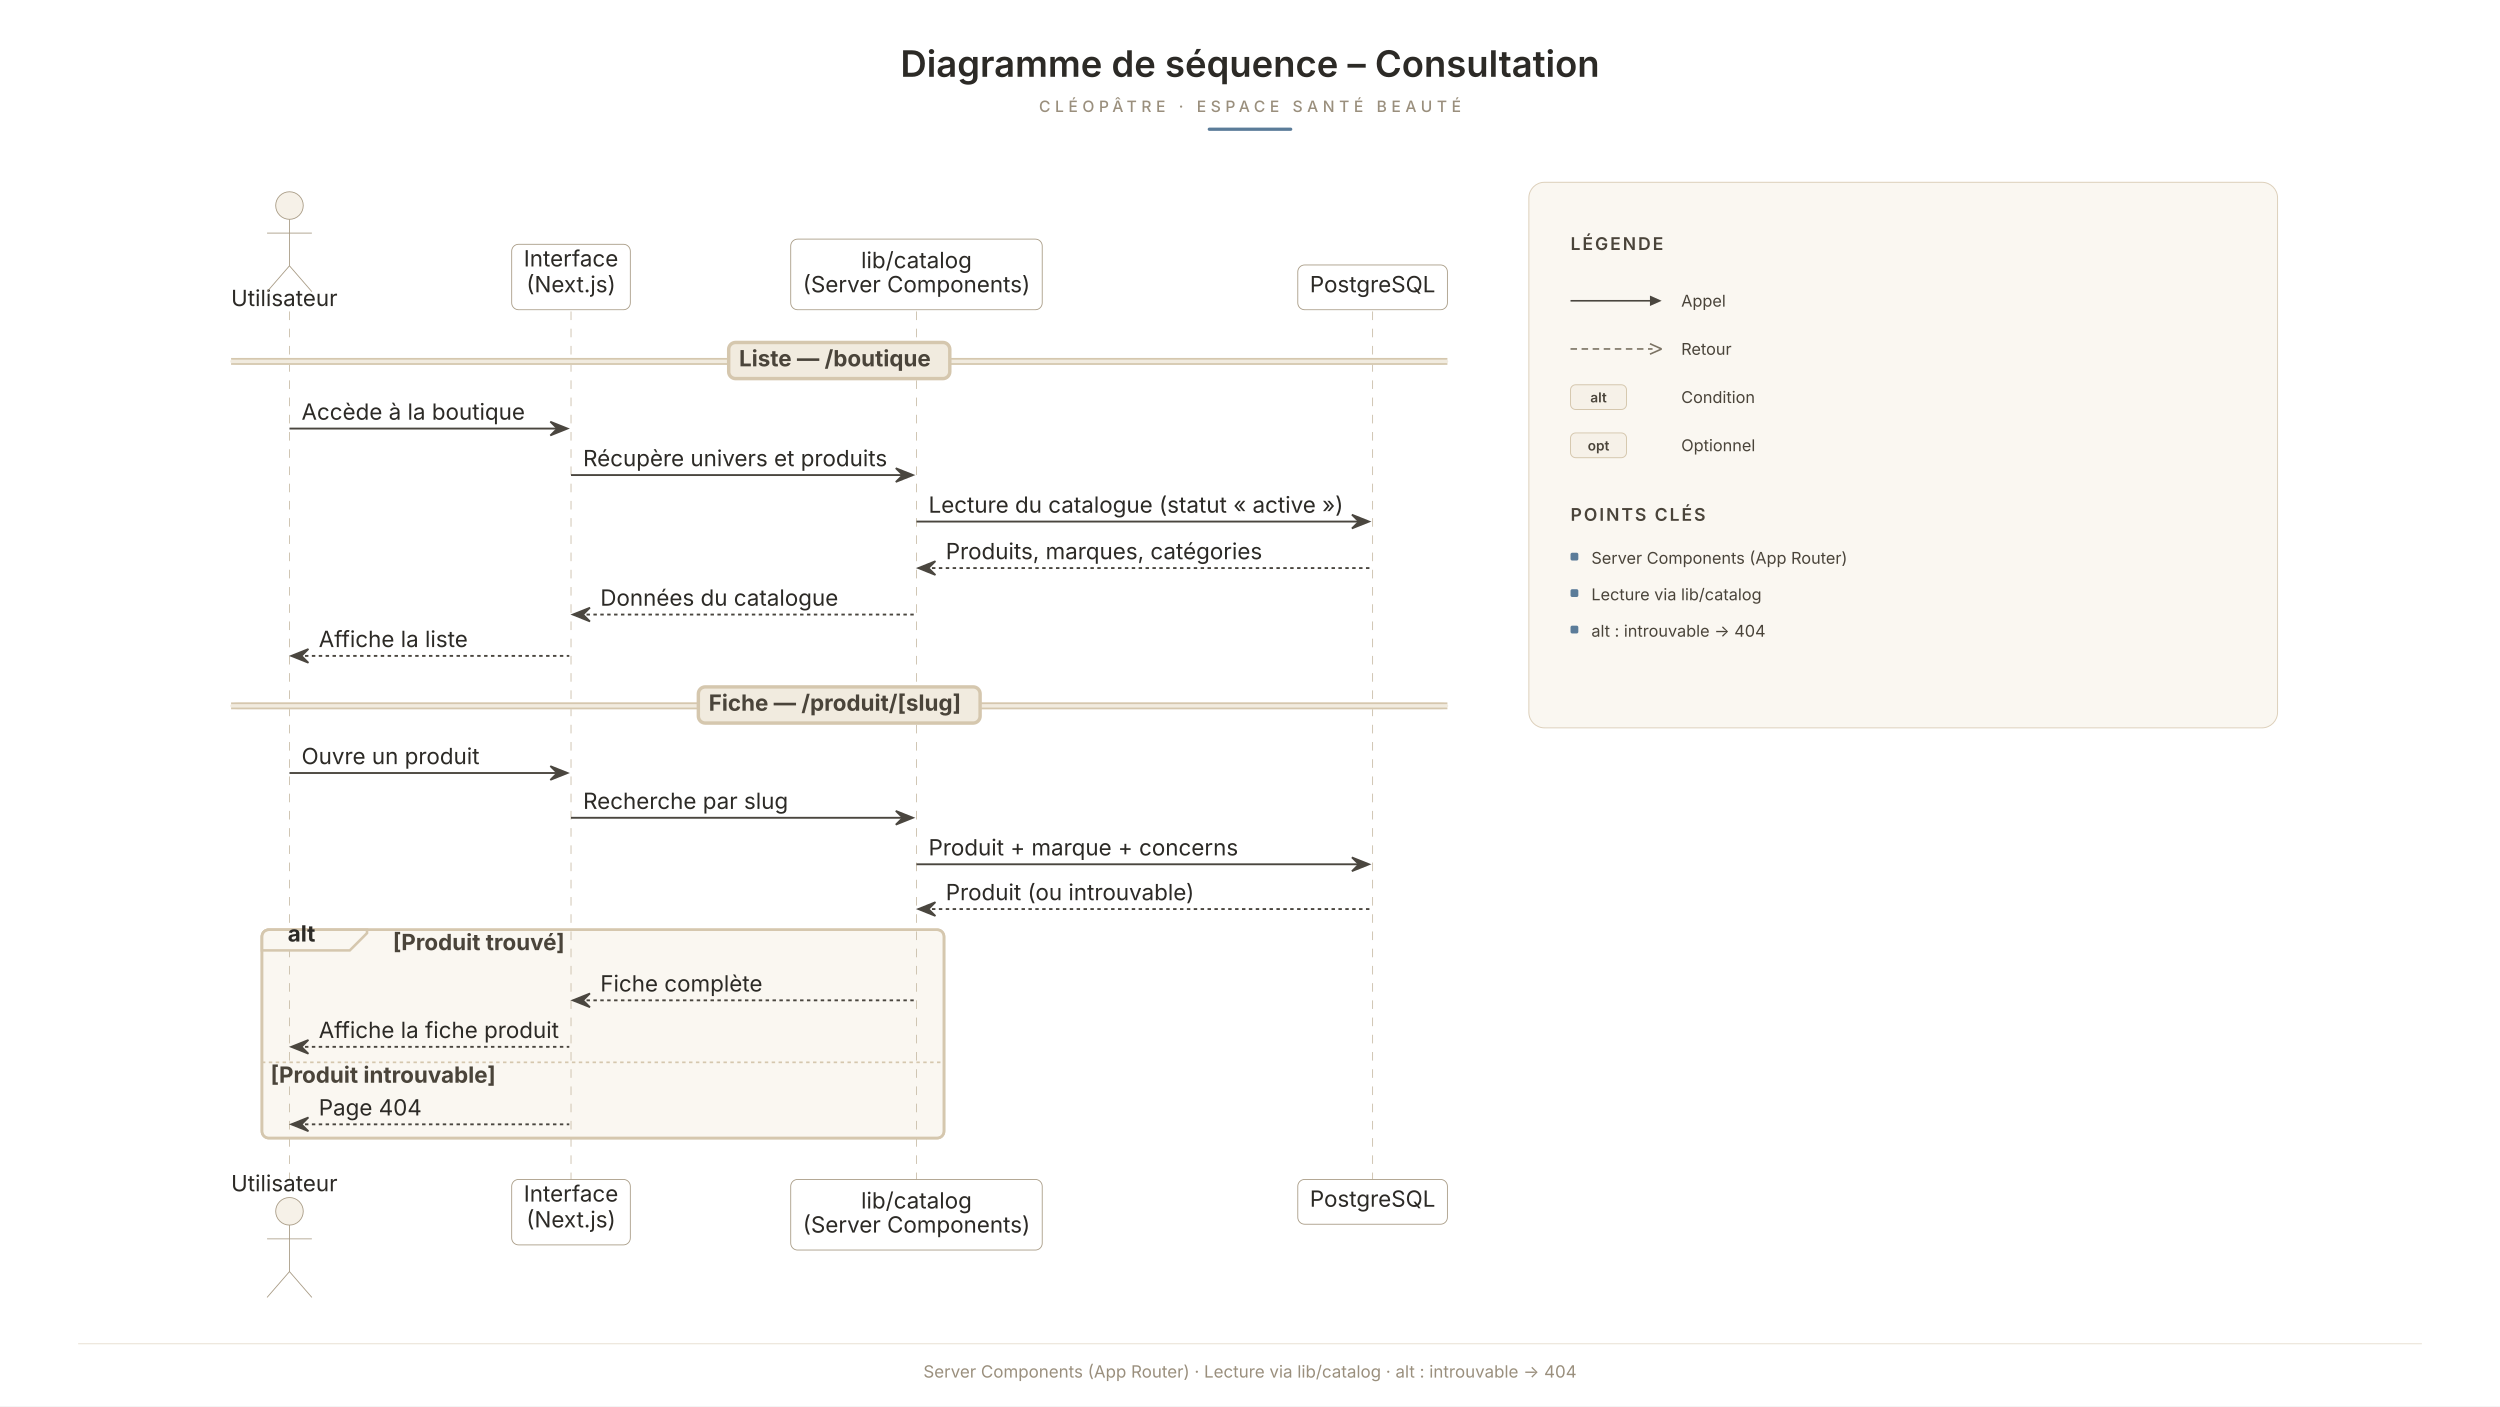
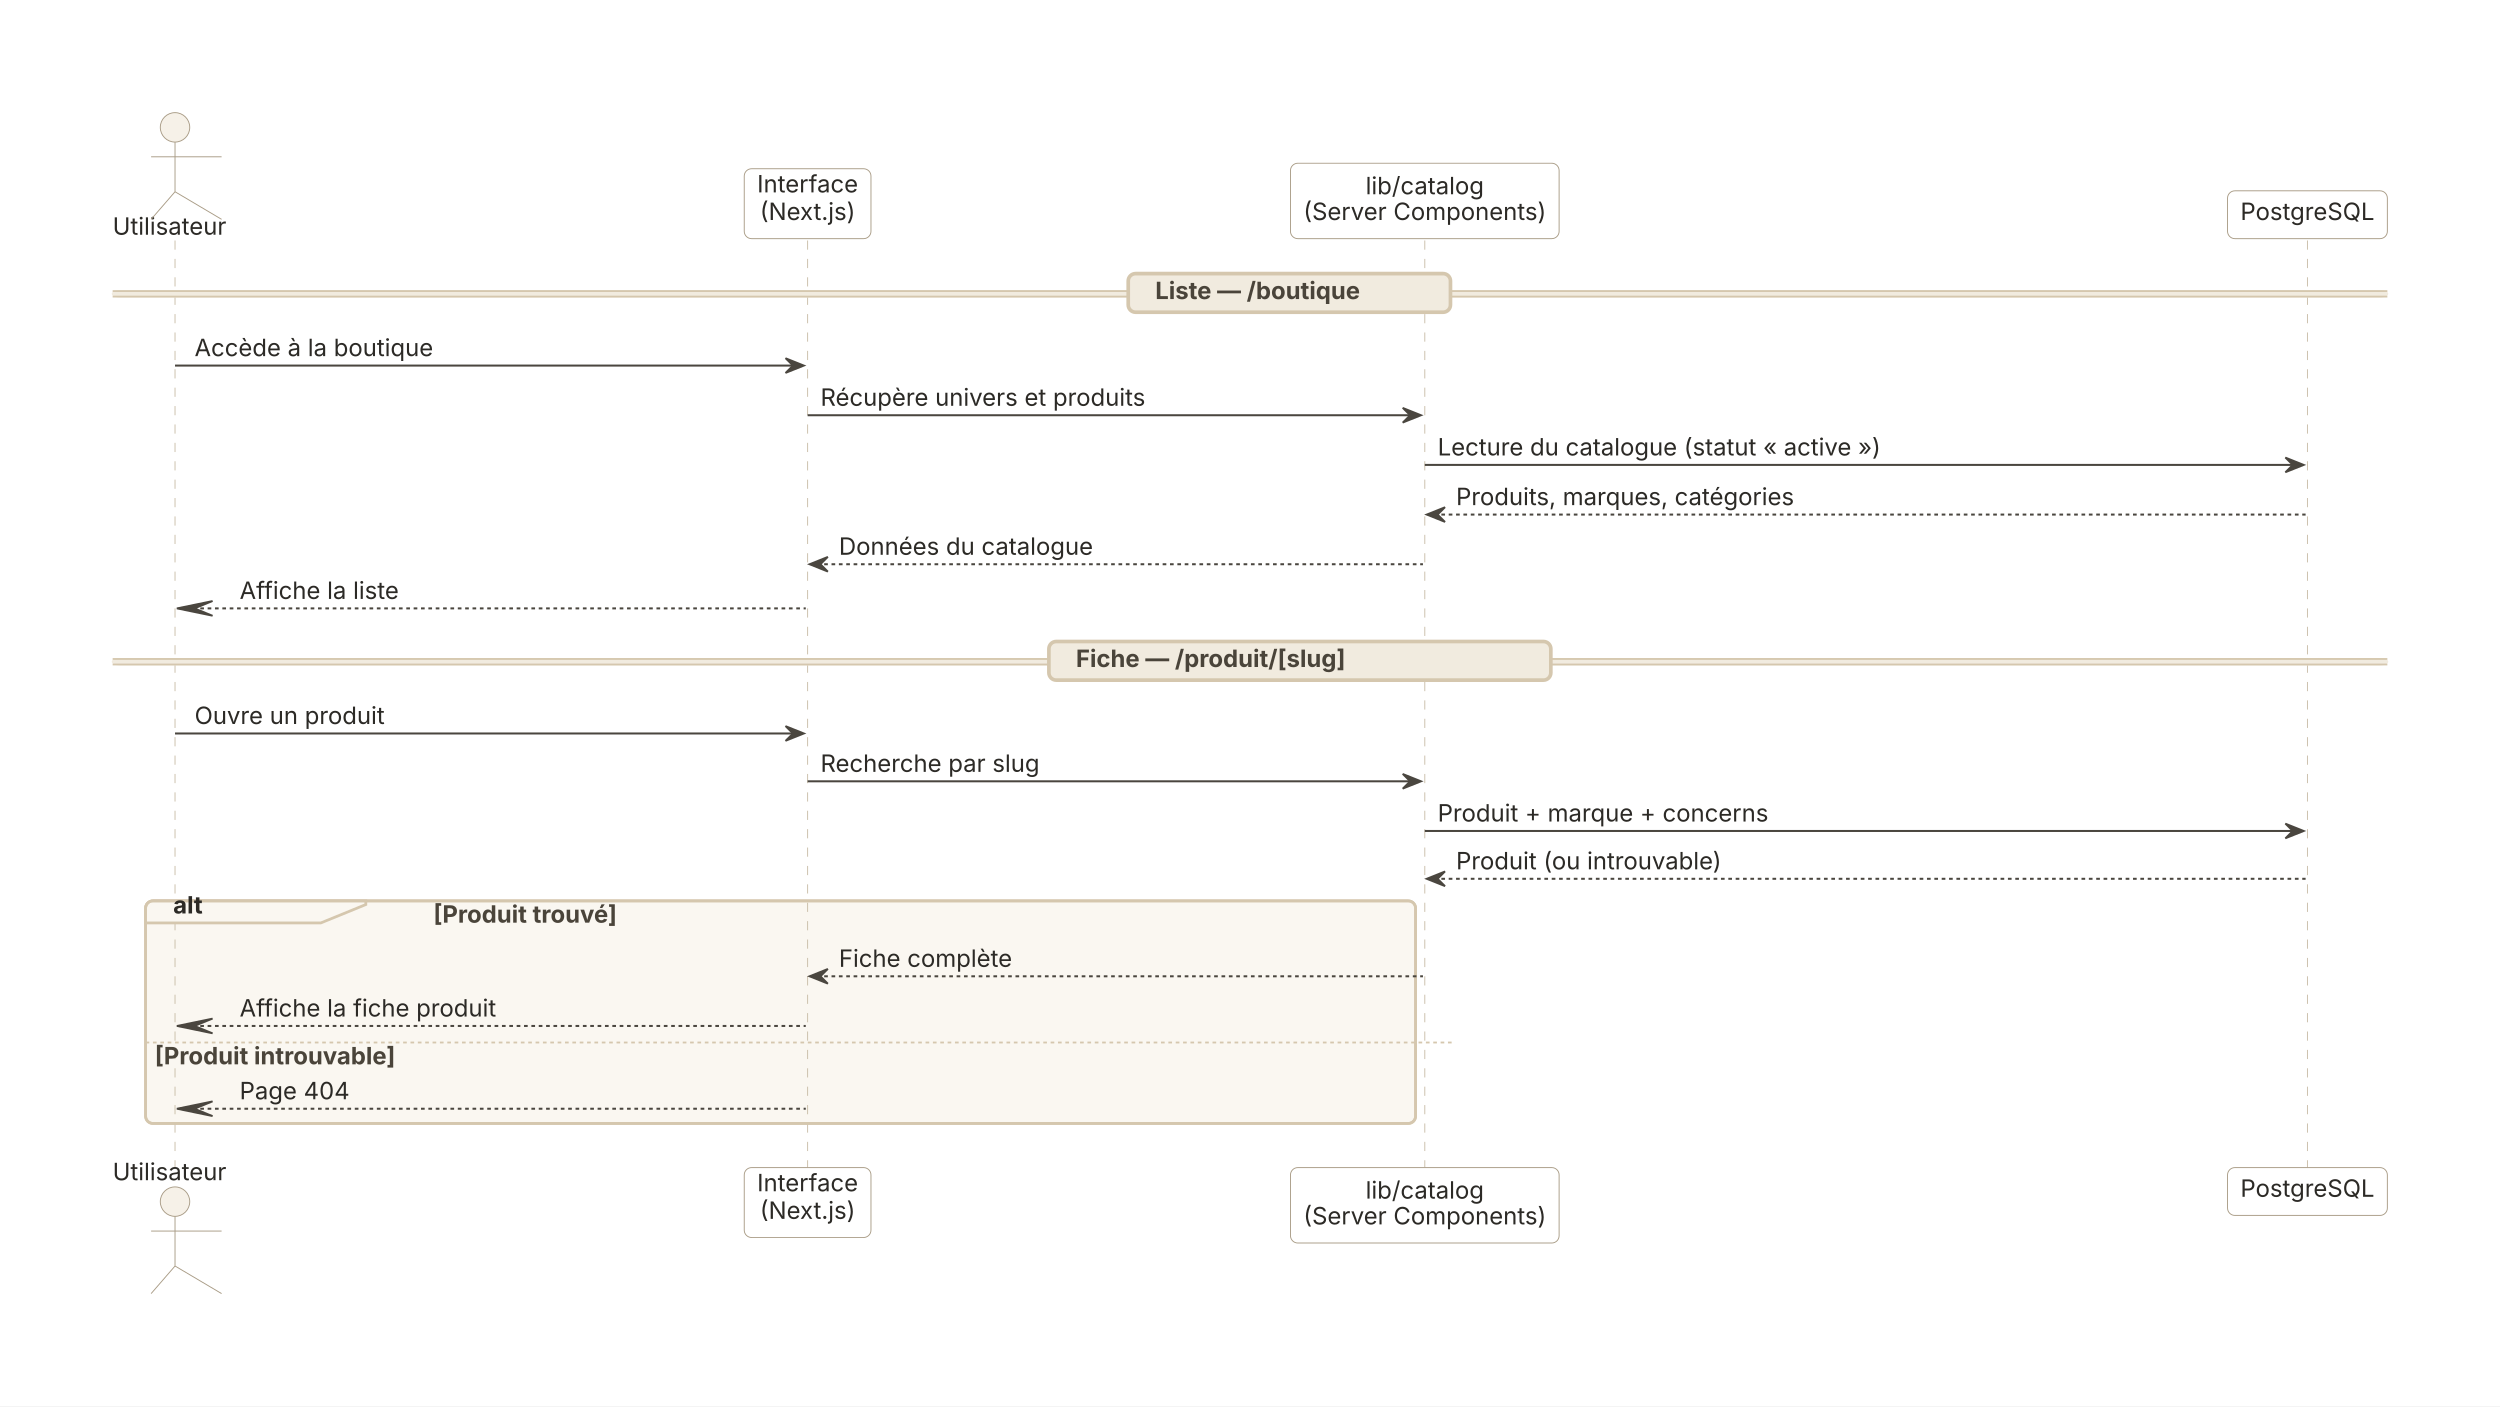
- <svg xmlns="http://www.w3.org/2000/svg" version="1.1" viewBox="0 0 3840 2160" width="3840" height="2160">
+ <svg xmlns="http://www.w3.org/2000/svg" viewBox="0 0 3840 2160" width="3840" height="2160">
  <rect x="0" y="0" width="3840" height="2160" fill="#FFFFFF" />
-   <text x="1920.0" y="118" font-family="Inter" font-size="56" font-weight="600" fill="#2C2A26" text-anchor="middle">Diagramme de séquence – Consultation</text>
-   <text x="1920.0" y="172" font-family="Inter" font-size="24" font-weight="500" letter-spacing="7" fill="#9A8F7D" text-anchor="middle">CLÉOPÂTRE · ESPACE SANTÉ BEAUTÉ</text>
-   <rect x="1855.0" y="196" width="130" height="5" rx="2.5" fill="#5B7C99" />
-   <g transform="translate(341.7,280.0) scale(2.6453)">
+   <g transform="translate(60,60.0014) scale(2.825481)">
    <defs />
    <g>
-       <rect x="22.91" y="434" width="396.07" height="121" rx="4" ry="4" fill="#FAF7F1" stroke="#FAF7F1" stroke-width="1" />
-       <rect x="22.91" y="434" width="396.07" height="121" rx="4" ry="4" fill="#00000000" stroke="#D5C7AE" stroke-width="1.50" />
+       <rect x="57.91" y="468.5" width="690.4" height="121" rx="4" ry="4" fill="#FAF7F1" stroke="#FAF7F1" stroke-width="1" />
+       <rect x="57.91" y="468.5" width="690.4" height="121" rx="4" ry="4" fill="#00000000" stroke="#D5C7AE" stroke-width="1.50" />
      <g>
-         <rect x="35.41" y="75" width="8" height="504" fill="#00000000" stroke="#00000000" stroke-width="0" />
-         <line x1="38.91" y1="75" x2="38.91" y2="579" stroke="#C9BDA8" stroke-width="0.50" stroke-dasharray="5,5" />
+         <rect x="70.41" y="109.5" width="19.59" height="504" fill="#00000000" stroke="#00000000" stroke-width="0" />
+         <line x1="73.91" y1="109.5" x2="73.91" y2="613.5" stroke="#C9BDA8" stroke-width="0.50" stroke-dasharray="5,5" />
      </g>
      <g>
-         <rect x="198.89" y="75" width="8" height="504" fill="#00000000" stroke="#00000000" stroke-width="0" />
-         <line x1="202.39" y1="75" x2="202.39" y2="579" stroke="#C9BDA8" stroke-width="0.50" stroke-dasharray="5,5" />
+         <rect x="414.304" y="109.5" width="8" height="504" fill="#00000000" stroke="#00000000" stroke-width="0" />
+         <line x1="417.804" y1="109.5" x2="417.804" y2="613.5" stroke="#C9BDA8" stroke-width="0.50" stroke-dasharray="5,5" />
      </g>
      <g>
-         <rect x="399.48" y="75" width="8" height="504" fill="#00000000" stroke="#00000000" stroke-width="0" />
-         <line x1="402.98" y1="75" x2="402.98" y2="579" stroke="#C9BDA8" stroke-width="0.50" stroke-dasharray="5,5" />
+         <rect x="749.817" y="109.5" width="8" height="504" fill="#00000000" stroke="#00000000" stroke-width="0" />
+         <line x1="753.317" y1="109.5" x2="753.317" y2="613.5" stroke="#C9BDA8" stroke-width="0.50" stroke-dasharray="5,5" />
      </g>
      <g>
-         <rect x="664.33" y="75" width="8" height="504" fill="#00000000" stroke="#00000000" stroke-width="0" />
-         <line x1="667.83" y1="75" x2="667.83" y2="579" stroke="#C9BDA8" stroke-width="0.50" stroke-dasharray="5,5" />
+         <rect x="1229.65" y="109.5" width="8" height="504" fill="#00000000" stroke="#00000000" stroke-width="0" />
+         <line x1="1233.15" y1="109.5" x2="1233.15" y2="613.5" stroke="#C9BDA8" stroke-width="0.50" stroke-dasharray="5,5" />
      </g>
-       <text x="5" y="71.86" font-size="13" fill="#2C2A26" xml:space="preserve" style="white-space: pre" font-family="Inter">Utilisateur</text>
-       <circle cx="38.91" cy="13.50" r="8" fill="#F6F1E8" stroke="#A89B85" stroke-width="0.50" />
-       <path d="M38.91,21.50 L38.91,48.50 M25.91,29.50 L51.91,29.50 M38.91,48.50 L25.91,63.50 M38.91,48.50 L51.91,63.50" fill="#00000000" stroke="#A89B85" stroke-width="0.50" />
-       <rect x="167.94" y="36" width="68.89" height="38" rx="4" ry="4" fill="#FFFFFF" stroke="#A89B85" stroke-width="0.50" />
-       <text x="174.94" y="48.86" font-size="13" fill="#2C2A26" xml:space="preserve" style="white-space: pre" font-family="Inter">Interface</text>
-       <text x="176.43" y="63.86" font-size="13" fill="#2C2A26" xml:space="preserve" style="white-space: pre" font-family="Inter">(Next.js)</text>
-       <rect x="329.96" y="33" width="146.04" height="41" rx="4" ry="4" fill="#FFFFFF" stroke="#A89B85" stroke-width="0.50" />
-       <text x="370.81" y="49.86" font-size="13" fill="#2C2A26" xml:space="preserve" style="white-space: pre" font-family="Inter">lib/catalog</text>
-       <text x="336.96" y="63.86" font-size="13" fill="#2C2A26" xml:space="preserve" style="white-space: pre" font-family="Inter">(Server Components)</text>
-       <rect x="624.39" y="48" width="86.88" height="26" rx="4" ry="4" fill="#FFFFFF" stroke="#A89B85" stroke-width="0.50" />
-       <text x="631.39" y="63.86" font-size="13" fill="#2C2A26" xml:space="preserve" style="white-space: pre" font-family="Inter">PostgreSQL</text>
-       <text x="5" y="585.86" font-size="13" fill="#2C2A26" xml:space="preserve" style="white-space: pre" font-family="Inter">Utilisateur</text>
-       <circle cx="38.91" cy="597.50" r="8" fill="#F6F1E8" stroke="#A89B85" stroke-width="0.50" />
-       <path d="M38.91,605.50 L38.91,632.50 M25.91,613.50 L51.91,613.50 M38.91,632.50 L25.91,647.50 M38.91,632.50 L51.91,647.50" fill="#00000000" stroke="#A89B85" stroke-width="0.50" />
-       <rect x="167.94" y="579" width="68.89" height="38" rx="4" ry="4" fill="#FFFFFF" stroke="#A89B85" stroke-width="0.50" />
-       <text x="174.94" y="591.86" font-size="13" fill="#2C2A26" xml:space="preserve" style="white-space: pre" font-family="Inter">Interface</text>
-       <text x="176.43" y="606.86" font-size="13" fill="#2C2A26" xml:space="preserve" style="white-space: pre" font-family="Inter">(Next.js)</text>
-       <rect x="329.96" y="579" width="146.04" height="41" rx="4" ry="4" fill="#FFFFFF" stroke="#A89B85" stroke-width="0.50" />
-       <text x="370.81" y="595.86" font-size="13" fill="#2C2A26" xml:space="preserve" style="white-space: pre" font-family="Inter">lib/catalog</text>
-       <text x="336.96" y="609.86" font-size="13" fill="#2C2A26" xml:space="preserve" style="white-space: pre" font-family="Inter">(Server Components)</text>
-       <rect x="624.39" y="579" width="86.88" height="26" rx="4" ry="4" fill="#FFFFFF" stroke="#A89B85" stroke-width="0.50" />
-       <text x="631.39" y="594.86" font-size="13" fill="#2C2A26" xml:space="preserve" style="white-space: pre" font-family="Inter">PostgreSQL</text>
-       <rect x="5" y="102.50" width="706.27" height="3" rx="4" ry="4" fill="#F1EBDF" stroke="#F1EBDF" stroke-width="1" />
-       <line x1="5" y1="102.50" x2="711.27" y2="102.50" stroke="#D5C7AE" stroke-width="1" />
-       <line x1="5" y1="105.50" x2="711.27" y2="105.50" stroke="#D5C7AE" stroke-width="1" />
-       <rect x="293.94" y="93" width="128.39" height="21" rx="4" ry="4" fill="#F1EBDF" stroke="#D5C7AE" stroke-width="2" />
-       <text x="299.94" y="106.86" font-size="13" fill="#4A443A" xml:space="preserve" style="white-space: pre" font-weight="bold" font-family="Inter">Liste — /boutique </text>
-       <polygon points="190.39,139 200.39,143 190.39,147 194.39,143" fill="#4A463F" stroke="#4A463F" stroke-width="1" />
-       <line x1="38.91" y1="143" x2="196.39" y2="143" stroke="#4A463F" stroke-width="1.10" />
-       <text x="45.91" y="137.86" font-size="13" fill="#2C2A26" xml:space="preserve" style="white-space: pre" font-family="Inter">Accède à la boutique</text>
-       <polygon points="390.98,166 400.98,170 390.98,174 394.98,170" fill="#4A463F" stroke="#4A463F" stroke-width="1" />
-       <line x1="202.39" y1="170" x2="396.98" y2="170" stroke="#4A463F" stroke-width="1.10" />
-       <text x="209.39" y="164.86" font-size="13" fill="#2C2A26" xml:space="preserve" style="white-space: pre" font-family="Inter">Récupère univers et produits</text>
-       <polygon points="655.83,193 665.83,197 655.83,201 659.83,197" fill="#4A463F" stroke="#4A463F" stroke-width="1" />
-       <line x1="402.98" y1="197" x2="661.83" y2="197" stroke="#4A463F" stroke-width="1.10" />
-       <text x="409.98" y="191.86" font-size="13" fill="#2C2A26" xml:space="preserve" style="white-space: pre" font-family="Inter">Lecture du catalogue (statut « active »)</text>
-       <polygon points="413.98,220 403.98,224 413.98,228 409.98,224" fill="#4A463F" stroke="#4A463F" stroke-width="1" />
-       <line x1="407.98" y1="224" x2="666.83" y2="224" stroke="#4A463F" stroke-width="1.10" stroke-dasharray="2,2" />
-       <text x="419.98" y="218.86" font-size="13" fill="#2C2A26" xml:space="preserve" style="white-space: pre" font-family="Inter">Produits, marques, catégories</text>
-       <polygon points="213.39,247 203.39,251 213.39,255 209.39,251" fill="#4A463F" stroke="#4A463F" stroke-width="1" />
-       <line x1="207.39" y1="251" x2="401.98" y2="251" stroke="#4A463F" stroke-width="1.10" stroke-dasharray="2,2" />
-       <text x="219.39" y="245.86" font-size="13" fill="#2C2A26" xml:space="preserve" style="white-space: pre" font-family="Inter">Données du catalogue</text>
-       <polygon points="49.91,271 39.91,275 49.91,279 45.91,275" fill="#4A463F" stroke="#4A463F" stroke-width="1" />
-       <line x1="43.91" y1="275" x2="201.39" y2="275" stroke="#4A463F" stroke-width="1.10" stroke-dasharray="2,2" />
-       <text x="55.91" y="269.86" font-size="13" fill="#2C2A26" xml:space="preserve" style="white-space: pre" font-family="Inter">Affiche la liste</text>
-       <rect x="5" y="302.50" width="706.27" height="3" rx="4" ry="4" fill="#F1EBDF" stroke="#F1EBDF" stroke-width="1" />
-       <line x1="5" y1="302.50" x2="711.27" y2="302.50" stroke="#D5C7AE" stroke-width="1" />
-       <line x1="5" y1="305.50" x2="711.27" y2="305.50" stroke="#D5C7AE" stroke-width="1" />
-       <rect x="276.33" y="293" width="163.60" height="21" rx="4" ry="4" fill="#F1EBDF" stroke="#D5C7AE" stroke-width="2" />
-       <text x="282.33" y="306.86" font-size="13" fill="#4A443A" xml:space="preserve" style="white-space: pre" font-weight="bold" font-family="Inter">Fiche — /produit/[slug] </text>
-       <polygon points="190.39,339 200.39,343 190.39,347 194.39,343" fill="#4A463F" stroke="#4A463F" stroke-width="1" />
-       <line x1="38.91" y1="343" x2="196.39" y2="343" stroke="#4A463F" stroke-width="1.10" />
-       <text x="45.91" y="337.86" font-size="13" fill="#2C2A26" xml:space="preserve" style="white-space: pre" font-family="Inter">Ouvre un produit</text>
-       <polygon points="390.98,365 400.98,369 390.98,373 394.98,369" fill="#4A463F" stroke="#4A463F" stroke-width="1" />
-       <line x1="202.39" y1="369" x2="396.98" y2="369" stroke="#4A463F" stroke-width="1.10" />
-       <text x="209.39" y="363.86" font-size="13" fill="#2C2A26" xml:space="preserve" style="white-space: pre" font-family="Inter">Recherche par slug</text>
-       <polygon points="655.83,392 665.83,396 655.83,400 659.83,396" fill="#4A463F" stroke="#4A463F" stroke-width="1" />
-       <line x1="402.98" y1="396" x2="661.83" y2="396" stroke="#4A463F" stroke-width="1.10" />
-       <text x="409.98" y="390.86" font-size="13" fill="#2C2A26" xml:space="preserve" style="white-space: pre" font-family="Inter">Produit + marque + concerns</text>
-       <polygon points="413.98,418 403.98,422 413.98,426 409.98,422" fill="#4A463F" stroke="#4A463F" stroke-width="1" />
-       <line x1="407.98" y1="422" x2="666.83" y2="422" stroke="#4A463F" stroke-width="1.10" stroke-dasharray="2,2" />
-       <text x="419.98" y="416.86" font-size="13" fill="#2C2A26" xml:space="preserve" style="white-space: pre" font-family="Inter">Produit (ou introuvable)</text>
-       <path d="M26.91,434 L83.93,434 L83.93,436 L73.93,446 L22.91,446 L22.91,438 A4,4 0 0 1 26.91,434" fill="#FAF7F1" stroke="#D5C7AE" stroke-width="1.50" />
-       <rect x="22.91" y="434" width="396.07" height="121" rx="4" ry="4" fill="#00000000" stroke="#D5C7AE" stroke-width="1.50" />
-       <text x="37.91" y="440.86" font-size="13" fill="#2C2A26" xml:space="preserve" style="white-space: pre" font-weight="bold" font-family="Inter">alt</text>
-       <text x="98.93" y="445.86" font-size="13" fill="#4A443A" xml:space="preserve" style="white-space: pre" font-weight="bold" font-family="Inter">[Produit trouvé]</text>
-       <polygon points="213.39,471 203.39,475 213.39,479 209.39,475" fill="#4A463F" stroke="#4A463F" stroke-width="1" />
-       <line x1="207.39" y1="475" x2="401.98" y2="475" stroke="#4A463F" stroke-width="1.10" stroke-dasharray="2,2" />
-       <text x="219.39" y="469.86" font-size="13" fill="#2C2A26" xml:space="preserve" style="white-space: pre" font-family="Inter">Fiche complète</text>
-       <polygon points="49.91,498 39.91,502 49.91,506 45.91,502" fill="#4A463F" stroke="#4A463F" stroke-width="1" />
-       <line x1="43.91" y1="502" x2="201.39" y2="502" stroke="#4A463F" stroke-width="1.10" stroke-dasharray="2,2" />
-       <text x="55.91" y="496.86" font-size="13" fill="#2C2A26" xml:space="preserve" style="white-space: pre" font-family="Inter">Affiche la fiche produit</text>
-       <line x1="22.91" y1="511" x2="418.98" y2="511" stroke="#D5C7AE" stroke-width="1" stroke-dasharray="2,2" />
-       <text x="27.91" y="522.86" font-size="13" fill="#4A443A" xml:space="preserve" style="white-space: pre" font-weight="bold" font-family="Inter">[Produit introuvable]</text>
-       <polygon points="49.91,543 39.91,547 49.91,551 45.91,547" fill="#4A463F" stroke="#4A463F" stroke-width="1" />
-       <line x1="43.91" y1="547" x2="201.39" y2="547" stroke="#4A463F" stroke-width="1.10" stroke-dasharray="2,2" />
-       <text x="55.91" y="541.86" font-size="13" fill="#2C2A26" xml:space="preserve" style="white-space: pre" font-family="Inter">Page 404</text>
+       <text x="40" y="106.36" font-size="13" fill="#2C2A26" xml:space="preserve" style="white-space: pre" font-family="Inter">Utilisateur</text>
+       <circle cx="73.91" cy="48" r="8" fill="#F6F1E8" stroke="#A89B85" stroke-width="0.50" />
+       <path d="M73.91,56 L73.91,83 M60.91,64 L99.225,64 M73.91,83 L60.91,98 M73.91,83 L99.225,98" fill="#00000000" stroke="#A89B85" stroke-width="0.50" />
+       <rect x="383.354" y="70.5" width="68.89" height="38" rx="4" ry="4" fill="#FFFFFF" stroke="#A89B85" stroke-width="0.50" />
+       <text x="390.354" y="83.36" font-size="13" fill="#2C2A26" xml:space="preserve" style="white-space: pre" font-family="Inter">Interface</text>
+       <text x="391.844" y="98.36" font-size="13" fill="#2C2A26" xml:space="preserve" style="white-space: pre" font-family="Inter">(Next.js)</text>
+       <rect x="680.297" y="67.5" width="146.04" height="41" rx="4" ry="4" fill="#FFFFFF" stroke="#A89B85" stroke-width="0.50" />
+       <text x="721.147" y="84.36" font-size="13" fill="#2C2A26" xml:space="preserve" style="white-space: pre" font-family="Inter">lib/catalog</text>
+       <text x="687.297" y="98.36" font-size="13" fill="#2C2A26" xml:space="preserve" style="white-space: pre" font-family="Inter">(Server Components)</text>
+       <rect x="1189.71" y="82.5" width="86.88" height="26" rx="4" ry="4" fill="#FFFFFF" stroke="#A89B85" stroke-width="0.50" />
+       <text x="1196.71" y="98.36" font-size="13" fill="#2C2A26" xml:space="preserve" style="white-space: pre" font-family="Inter">PostgreSQL</text>
+       <text x="40" y="620.36" font-size="13" fill="#2C2A26" xml:space="preserve" style="white-space: pre" font-family="Inter">Utilisateur</text>
+       <circle cx="73.91" cy="632" r="8" fill="#F6F1E8" stroke="#A89B85" stroke-width="0.50" />
+       <path d="M73.91,640 L73.91,667 M60.91,648 L99.225,648 M73.91,667 L60.91,682 M73.91,667 L99.225,682" fill="#00000000" stroke="#A89B85" stroke-width="0.50" />
+       <rect x="383.354" y="613.5" width="68.89" height="38" rx="4" ry="4" fill="#FFFFFF" stroke="#A89B85" stroke-width="0.50" />
+       <text x="390.354" y="626.36" font-size="13" fill="#2C2A26" xml:space="preserve" style="white-space: pre" font-family="Inter">Interface</text>
+       <text x="391.844" y="641.36" font-size="13" fill="#2C2A26" xml:space="preserve" style="white-space: pre" font-family="Inter">(Next.js)</text>
+       <rect x="680.297" y="613.5" width="146.04" height="41" rx="4" ry="4" fill="#FFFFFF" stroke="#A89B85" stroke-width="0.50" />
+       <text x="721.147" y="630.36" font-size="13" fill="#2C2A26" xml:space="preserve" style="white-space: pre" font-family="Inter">lib/catalog</text>
+       <text x="687.297" y="644.36" font-size="13" fill="#2C2A26" xml:space="preserve" style="white-space: pre" font-family="Inter">(Server Components)</text>
+       <rect x="1189.71" y="613.5" width="86.88" height="26" rx="4" ry="4" fill="#FFFFFF" stroke="#A89B85" stroke-width="0.50" />
+       <text x="1196.71" y="629.36" font-size="13" fill="#2C2A26" xml:space="preserve" style="white-space: pre" font-family="Inter">PostgreSQL</text>
+       <rect x="40" y="137" width="1236.59" height="3" rx="4" ry="4" fill="#F1EBDF" stroke="#F1EBDF" stroke-width="1" />
+       <line x1="40" y1="137" x2="1276.59" y2="137" stroke="#D5C7AE" stroke-width="1" />
+       <line x1="40" y1="140" x2="1276.59" y2="140" stroke="#D5C7AE" stroke-width="1" />
+       <rect x="592.093" y="127.5" width="175.181" height="21" rx="4" ry="4" fill="#F1EBDF" stroke="#D5C7AE" stroke-width="2" />
+       <text x="606.785" y="141.36" font-size="13" fill="#4A443A" xml:space="preserve" style="white-space: pre" font-weight="bold" font-family="Inter">Liste — /boutique </text>
+       <polygon points="405.804,173.5 415.804,177.5 405.804,181.5 409.804,177.5" fill="#4A463F" stroke="#4A463F" stroke-width="1" />
+       <line x1="73.91" y1="177.5" x2="411.804" y2="177.5" stroke="#4A463F" stroke-width="1.10" />
+       <text x="84.532" y="172.36" font-size="13" fill="#2C2A26" xml:space="preserve" style="white-space: pre" font-family="Inter">Accède à la boutique</text>
+       <polygon points="741.317,200.5 751.317,204.5 741.317,208.5 745.317,204.5" fill="#4A463F" stroke="#4A463F" stroke-width="1" />
+       <line x1="417.804" y1="204.5" x2="747.317" y2="204.5" stroke="#4A463F" stroke-width="1.10" />
+       <text x="424.804" y="199.36" font-size="13" fill="#2C2A26" xml:space="preserve" style="white-space: pre" font-family="Inter">Récupère univers et produits</text>
+       <polygon points="1221.15,227.5 1231.15,231.5 1221.15,235.5 1225.15,231.5" fill="#4A463F" stroke="#4A463F" stroke-width="1" />
+       <line x1="753.317" y1="231.5" x2="1227.15" y2="231.5" stroke="#4A463F" stroke-width="1.10" />
+       <text x="760.317" y="226.36" font-size="13" fill="#2C2A26" xml:space="preserve" style="white-space: pre" font-family="Inter">Lecture du catalogue (statut « active »)</text>
+       <polygon points="764.317,254.5 754.317,258.5 764.317,262.5 760.317,258.5" fill="#4A463F" stroke="#4A463F" stroke-width="1" />
+       <line x1="758.317" y1="258.5" x2="1232.15" y2="258.5" stroke="#4A463F" stroke-width="1.10" stroke-dasharray="2,2" />
+       <text x="770.317" y="253.36" font-size="13" fill="#2C2A26" xml:space="preserve" style="white-space: pre" font-family="Inter">Produits, marques, catégories</text>
+       <polygon points="428.804,281.5 418.804,285.5 428.804,289.5 424.804,285.5" fill="#4A463F" stroke="#4A463F" stroke-width="1" />
+       <line x1="422.804" y1="285.5" x2="752.317" y2="285.5" stroke="#4A463F" stroke-width="1.10" stroke-dasharray="2,2" />
+       <text x="434.804" y="280.36" font-size="13" fill="#2C2A26" xml:space="preserve" style="white-space: pre" font-family="Inter">Données du catalogue</text>
+       <polygon points="94.327,305.5 74.91,309.5 94.327,313.5 84.532,309.5" fill="#4A463F" stroke="#4A463F" stroke-width="1" />
+       <line x1="79.634" y1="309.5" x2="416.804" y2="309.5" stroke="#4A463F" stroke-width="1.10" stroke-dasharray="2,2" />
+       <text x="109.019" y="304.36" font-size="13" fill="#2C2A26" xml:space="preserve" style="white-space: pre" font-family="Inter">Affiche la liste</text>
+       <rect x="40" y="337" width="1236.59" height="3" rx="4" ry="4" fill="#F1EBDF" stroke="#F1EBDF" stroke-width="1" />
+       <line x1="40" y1="337" x2="1276.59" y2="337" stroke="#D5C7AE" stroke-width="1" />
+       <line x1="40" y1="340" x2="1276.59" y2="340" stroke="#D5C7AE" stroke-width="1" />
+       <rect x="548.97" y="327.5" width="272.865" height="21" rx="4" ry="4" fill="#F1EBDF" stroke="#D5C7AE" stroke-width="2" />
+       <text x="563.662" y="341.36" font-size="13" fill="#4A443A" xml:space="preserve" style="white-space: pre" font-weight="bold" font-family="Inter">Fiche — /produit/[slug] </text>
+       <polygon points="405.804,373.5 415.804,377.5 405.804,381.5 409.804,377.5" fill="#4A463F" stroke="#4A463F" stroke-width="1" />
+       <line x1="73.91" y1="377.5" x2="411.804" y2="377.5" stroke="#4A463F" stroke-width="1.10" />
+       <text x="84.532" y="372.36" font-size="13" fill="#2C2A26" xml:space="preserve" style="white-space: pre" font-family="Inter">Ouvre un produit</text>
+       <polygon points="741.317,399.5 751.317,403.5 741.317,407.5 745.317,403.5" fill="#4A463F" stroke="#4A463F" stroke-width="1" />
+       <line x1="417.804" y1="403.5" x2="747.317" y2="403.5" stroke="#4A463F" stroke-width="1.10" />
+       <text x="424.804" y="398.36" font-size="13" fill="#2C2A26" xml:space="preserve" style="white-space: pre" font-family="Inter">Recherche par slug</text>
+       <polygon points="1221.15,426.5 1231.15,430.5 1221.15,434.5 1225.15,430.5" fill="#4A463F" stroke="#4A463F" stroke-width="1" />
+       <line x1="753.317" y1="430.5" x2="1227.15" y2="430.5" stroke="#4A463F" stroke-width="1.10" />
+       <text x="760.317" y="425.36" font-size="13" fill="#2C2A26" xml:space="preserve" style="white-space: pre" font-family="Inter">Produit + marque + concerns</text>
+       <polygon points="764.317,452.5 754.317,456.5 764.317,460.5 760.317,456.5" fill="#4A463F" stroke="#4A463F" stroke-width="1" />
+       <line x1="758.317" y1="456.5" x2="1232.15" y2="456.5" stroke="#4A463F" stroke-width="1.10" stroke-dasharray="2,2" />
+       <text x="770.317" y="451.36" font-size="13" fill="#2C2A26" xml:space="preserve" style="white-space: pre" font-family="Inter">Produit (ou introuvable)</text>
+       <path d="M61.91,468.5 L177.634,468.5 L177.634,470.5 L153.146,480.5 L57.91,480.5 L57.91,472.5 A4 4 0 0 1 61.91 468.5" fill="#FAF7F1" stroke="#D5C7AE" stroke-width="1.50" />
+       <rect x="57.91" y="468.5" width="690.4" height="121" rx="4" ry="4" fill="#00000000" stroke="#D5C7AE" stroke-width="1.50" />
+       <text x="72.91" y="475.36" font-size="13" fill="#2C2A26" xml:space="preserve" style="white-space: pre" font-weight="bold" font-family="Inter">alt</text>
+       <text x="214.365" y="480.36" font-size="13" fill="#4A443A" xml:space="preserve" style="white-space: pre" font-weight="bold" font-family="Inter">[Produit trouvé]</text>
+       <polygon points="428.804,505.5 418.804,509.5 428.804,513.5 424.804,509.5" fill="#4A463F" stroke="#4A463F" stroke-width="1" />
+       <line x1="422.804" y1="509.5" x2="752.317" y2="509.5" stroke="#4A463F" stroke-width="1.10" stroke-dasharray="2,2" />
+       <text x="434.804" y="504.36" font-size="13" fill="#2C2A26" xml:space="preserve" style="white-space: pre" font-family="Inter">Fiche complète</text>
+       <polygon points="94.327,532.5 74.91,536.5 94.327,540.5 84.532,536.5" fill="#4A463F" stroke="#4A463F" stroke-width="1" />
+       <line x1="79.634" y1="536.5" x2="416.804" y2="536.5" stroke="#4A463F" stroke-width="1.10" stroke-dasharray="2,2" />
+       <text x="109.019" y="531.36" font-size="13" fill="#2C2A26" xml:space="preserve" style="white-space: pre" font-family="Inter">Affiche la fiche produit</text>
+       <line x1="57.91" y1="545.5" x2="769.317" y2="545.5" stroke="#D5C7AE" stroke-width="1" stroke-dasharray="2,2" />
+       <text x="62.91" y="557.36" font-size="13" fill="#4A443A" xml:space="preserve" style="white-space: pre" font-weight="bold" font-family="Inter">[Produit introuvable]</text>
+       <polygon points="94.327,577.5 74.91,581.5 94.327,585.5 84.532,581.5" fill="#4A463F" stroke="#4A463F" stroke-width="1" />
+       <line x1="79.634" y1="581.5" x2="416.804" y2="581.5" stroke="#4A463F" stroke-width="1.10" stroke-dasharray="2,2" />
+       <text x="109.019" y="576.36" font-size="13" fill="#2C2A26" xml:space="preserve" style="white-space: pre" font-family="Inter">Page 404</text>
    </g>
  </g>
-   <rect x="2348.326" y="280" width="1150" height="838" rx="24" fill="#FAF7F1" stroke="#DCCFBA" stroke-width="1.5" />
-   <text x="2412.326" y="384" font-family="Inter" font-size="27" font-weight="600" letter-spacing="3" fill="#4A443A">LÉGENDE</text>
-   <line x1="2412.326" y1="462" x2="2538.326" y2="462" stroke="#4A463F" stroke-width="2.5" />
-   <path d="M 2552.326 462 L 2534.326 454 L 2534.326 470 Z" fill="#4A463F" />
-   <text x="2582.326" y="471" font-family="Inter" font-size="25" fill="#4A443A">Appel</text>
-   <line x1="2412.326" y1="536" x2="2538.326" y2="536" stroke="#7A7263" stroke-width="2.5" stroke-dasharray="10,7" />
-   <path d="M 2552.326 536 L 2534.326 528 M 2552.326 536 L 2534.326 544" stroke="#7A7263" stroke-width="2.5" fill="none" />
-   <text x="2582.326" y="545" font-family="Inter" font-size="25" fill="#4A443A">Retour</text>
-   <rect x="2412.326" y="591" width="86" height="38" rx="8" fill="#F6F1E8" stroke="#D5C7AE" stroke-width="1.5" />
-   <text x="2455.326" y="618" font-family="Inter" font-size="21" font-weight="600" fill="#4A443A" text-anchor="middle">alt</text>
-   <text x="2582.326" y="619" font-family="Inter" font-size="25" fill="#4A443A">Condition</text>
-   <rect x="2412.326" y="665" width="86" height="38" rx="8" fill="#F6F1E8" stroke="#D5C7AE" stroke-width="1.5" />
-   <text x="2455.326" y="692" font-family="Inter" font-size="21" font-weight="600" fill="#4A443A" text-anchor="middle">opt</text>
-   <text x="2582.326" y="693" font-family="Inter" font-size="25" fill="#4A443A">Optionnel</text>
-   <text x="2412.326" y="800" font-family="Inter" font-size="27" font-weight="600" letter-spacing="3" fill="#4A443A">POINTS CLÉS</text>
-   <rect x="2412.326" y="849" width="12" height="12" rx="2.5" fill="#5B7C99" />
-   <text x="2444.326" y="866" font-family="Inter" font-size="25" fill="#4A443A">Server Components (App Router)</text>
-   <rect x="2412.326" y="905" width="12" height="12" rx="2.5" fill="#5B7C99" />
-   <text x="2444.326" y="922" font-family="Inter" font-size="25" fill="#4A443A">Lecture via lib/catalog</text>
-   <rect x="2412.326" y="961" width="12" height="12" rx="2.5" fill="#5B7C99" />
-   <text x="2444.326" y="978" font-family="Inter" font-size="25" fill="#4A443A">alt : introuvable → 404</text>
-   <line x1="120" y1="2064" x2="3720" y2="2064" stroke="#E8E0D2" stroke-width="1.5" />
-   <text x="1920.0" y="2116" font-family="Inter" font-size="26" fill="#9A8F7D" text-anchor="middle">Server Components (App Router)    ·    Lecture via lib/catalog    ·    alt : introuvable → 404</text>
</svg>
